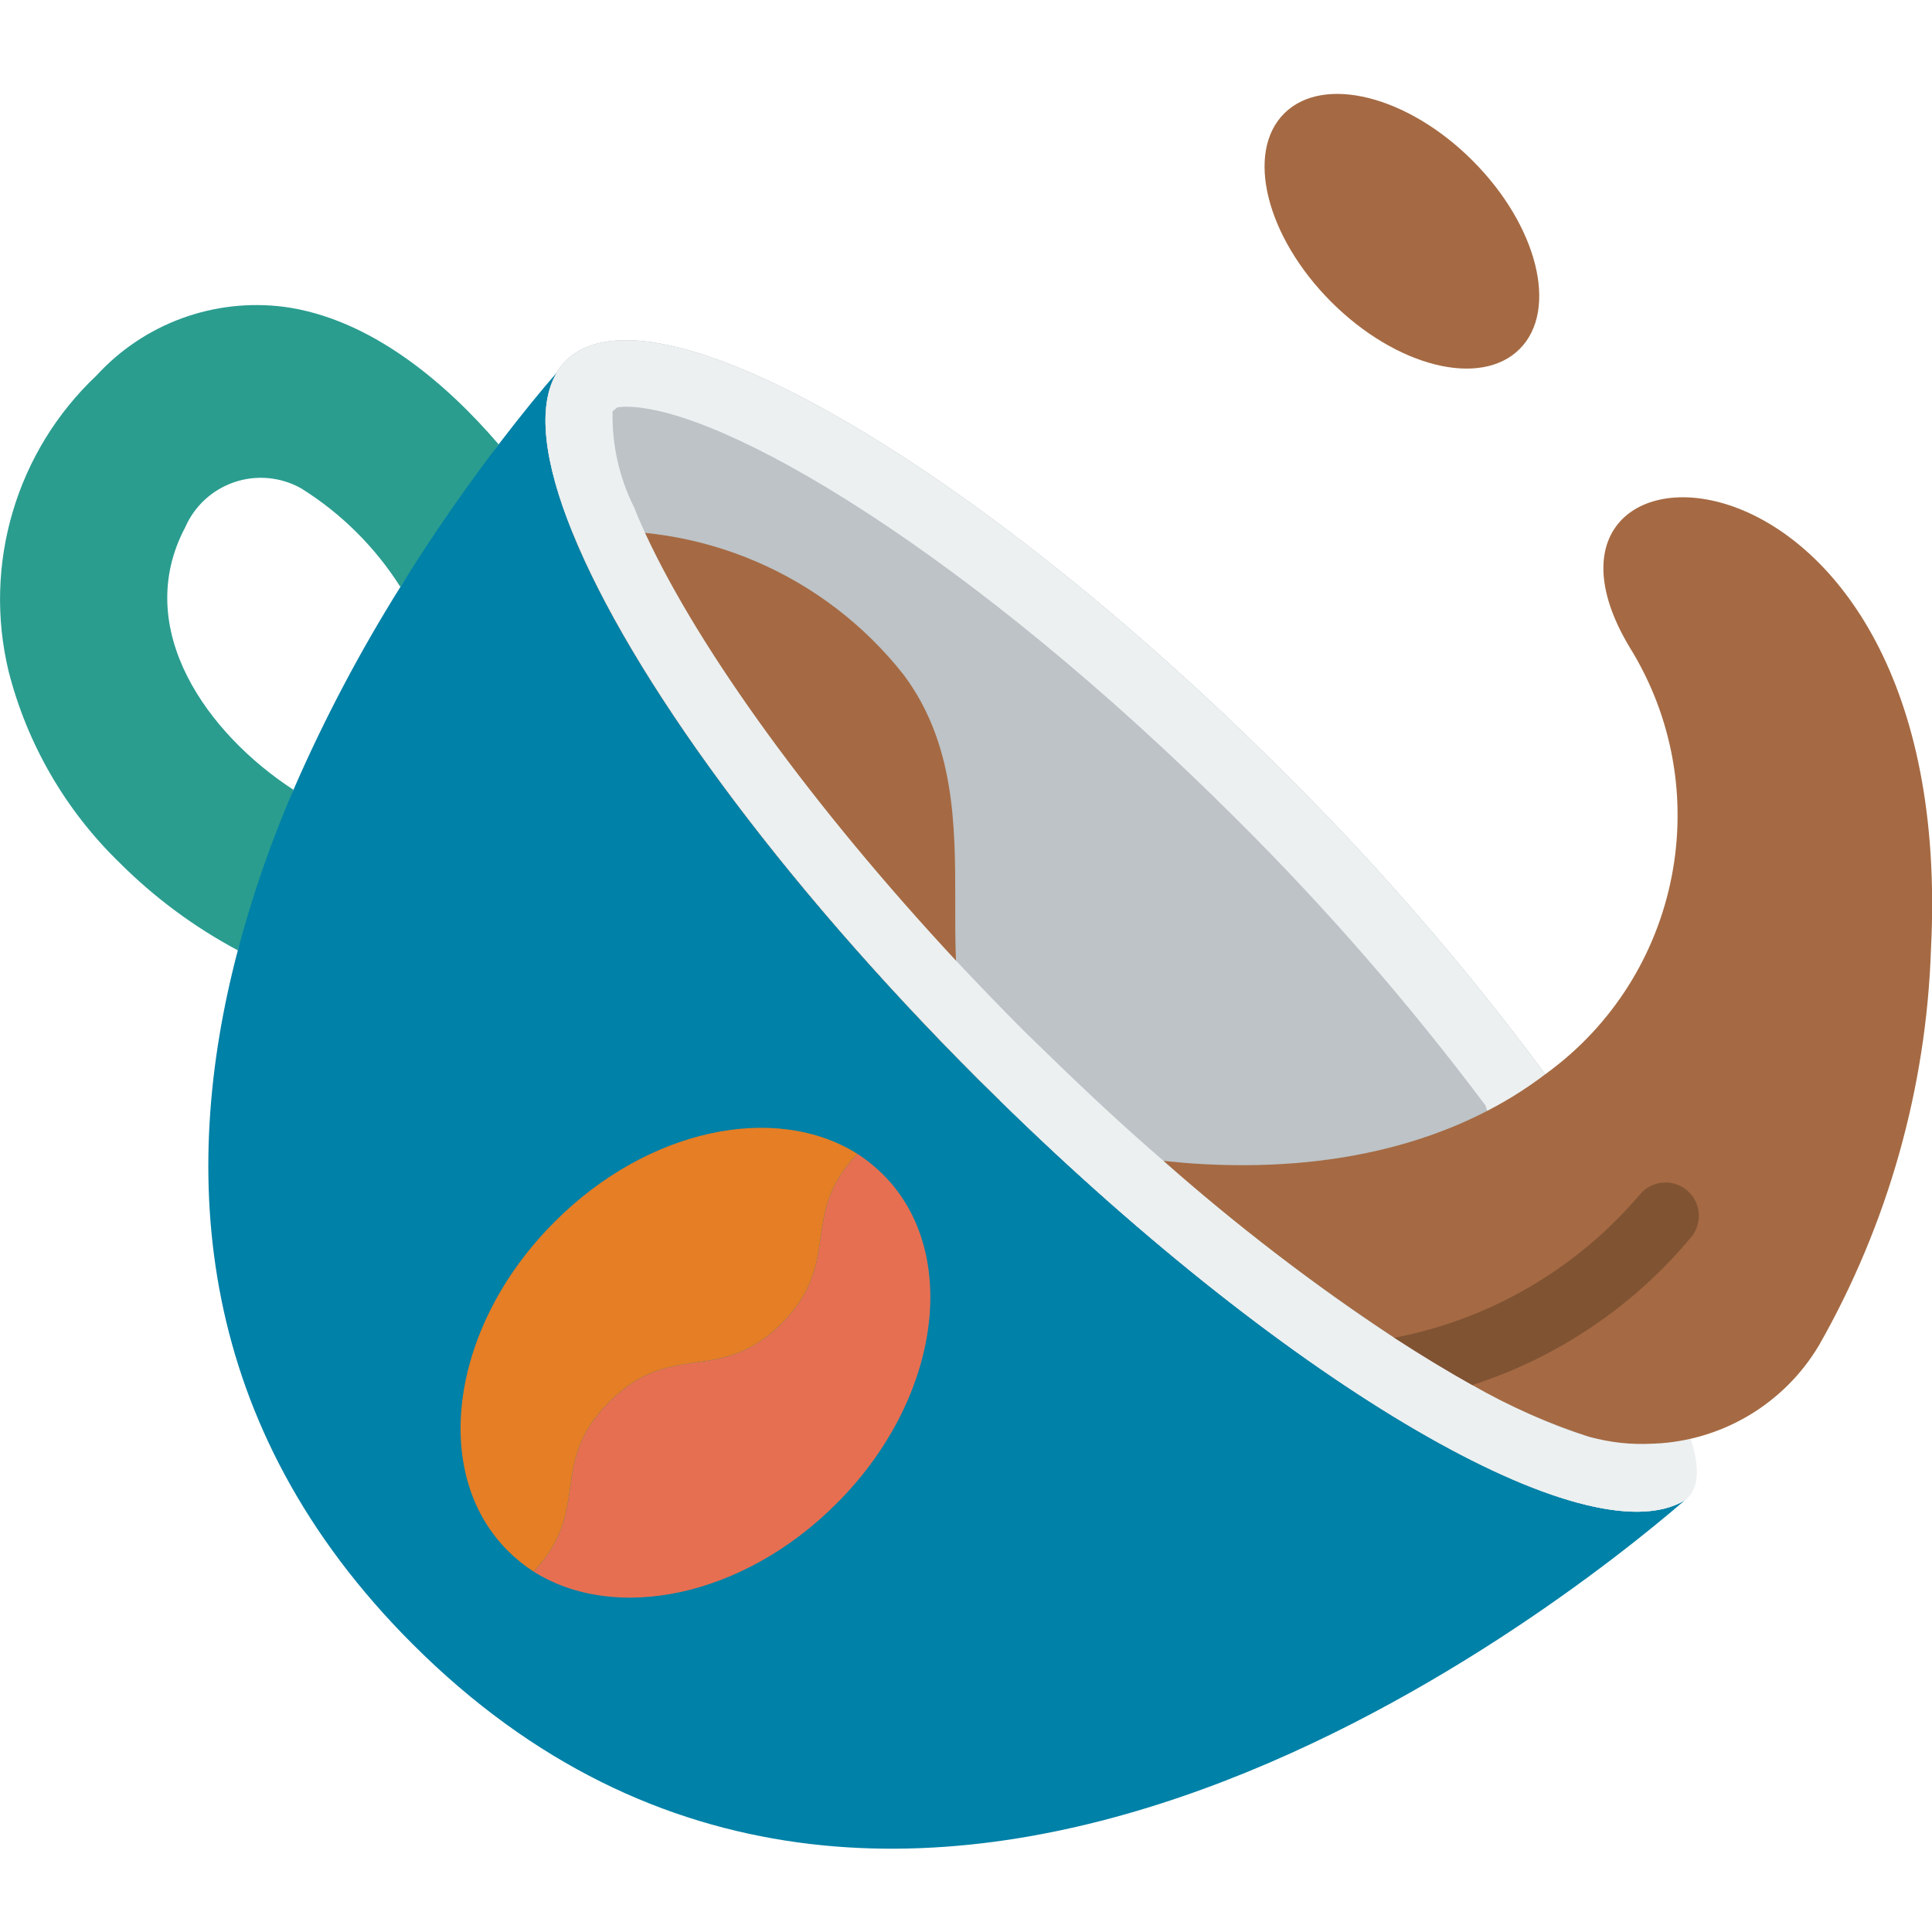
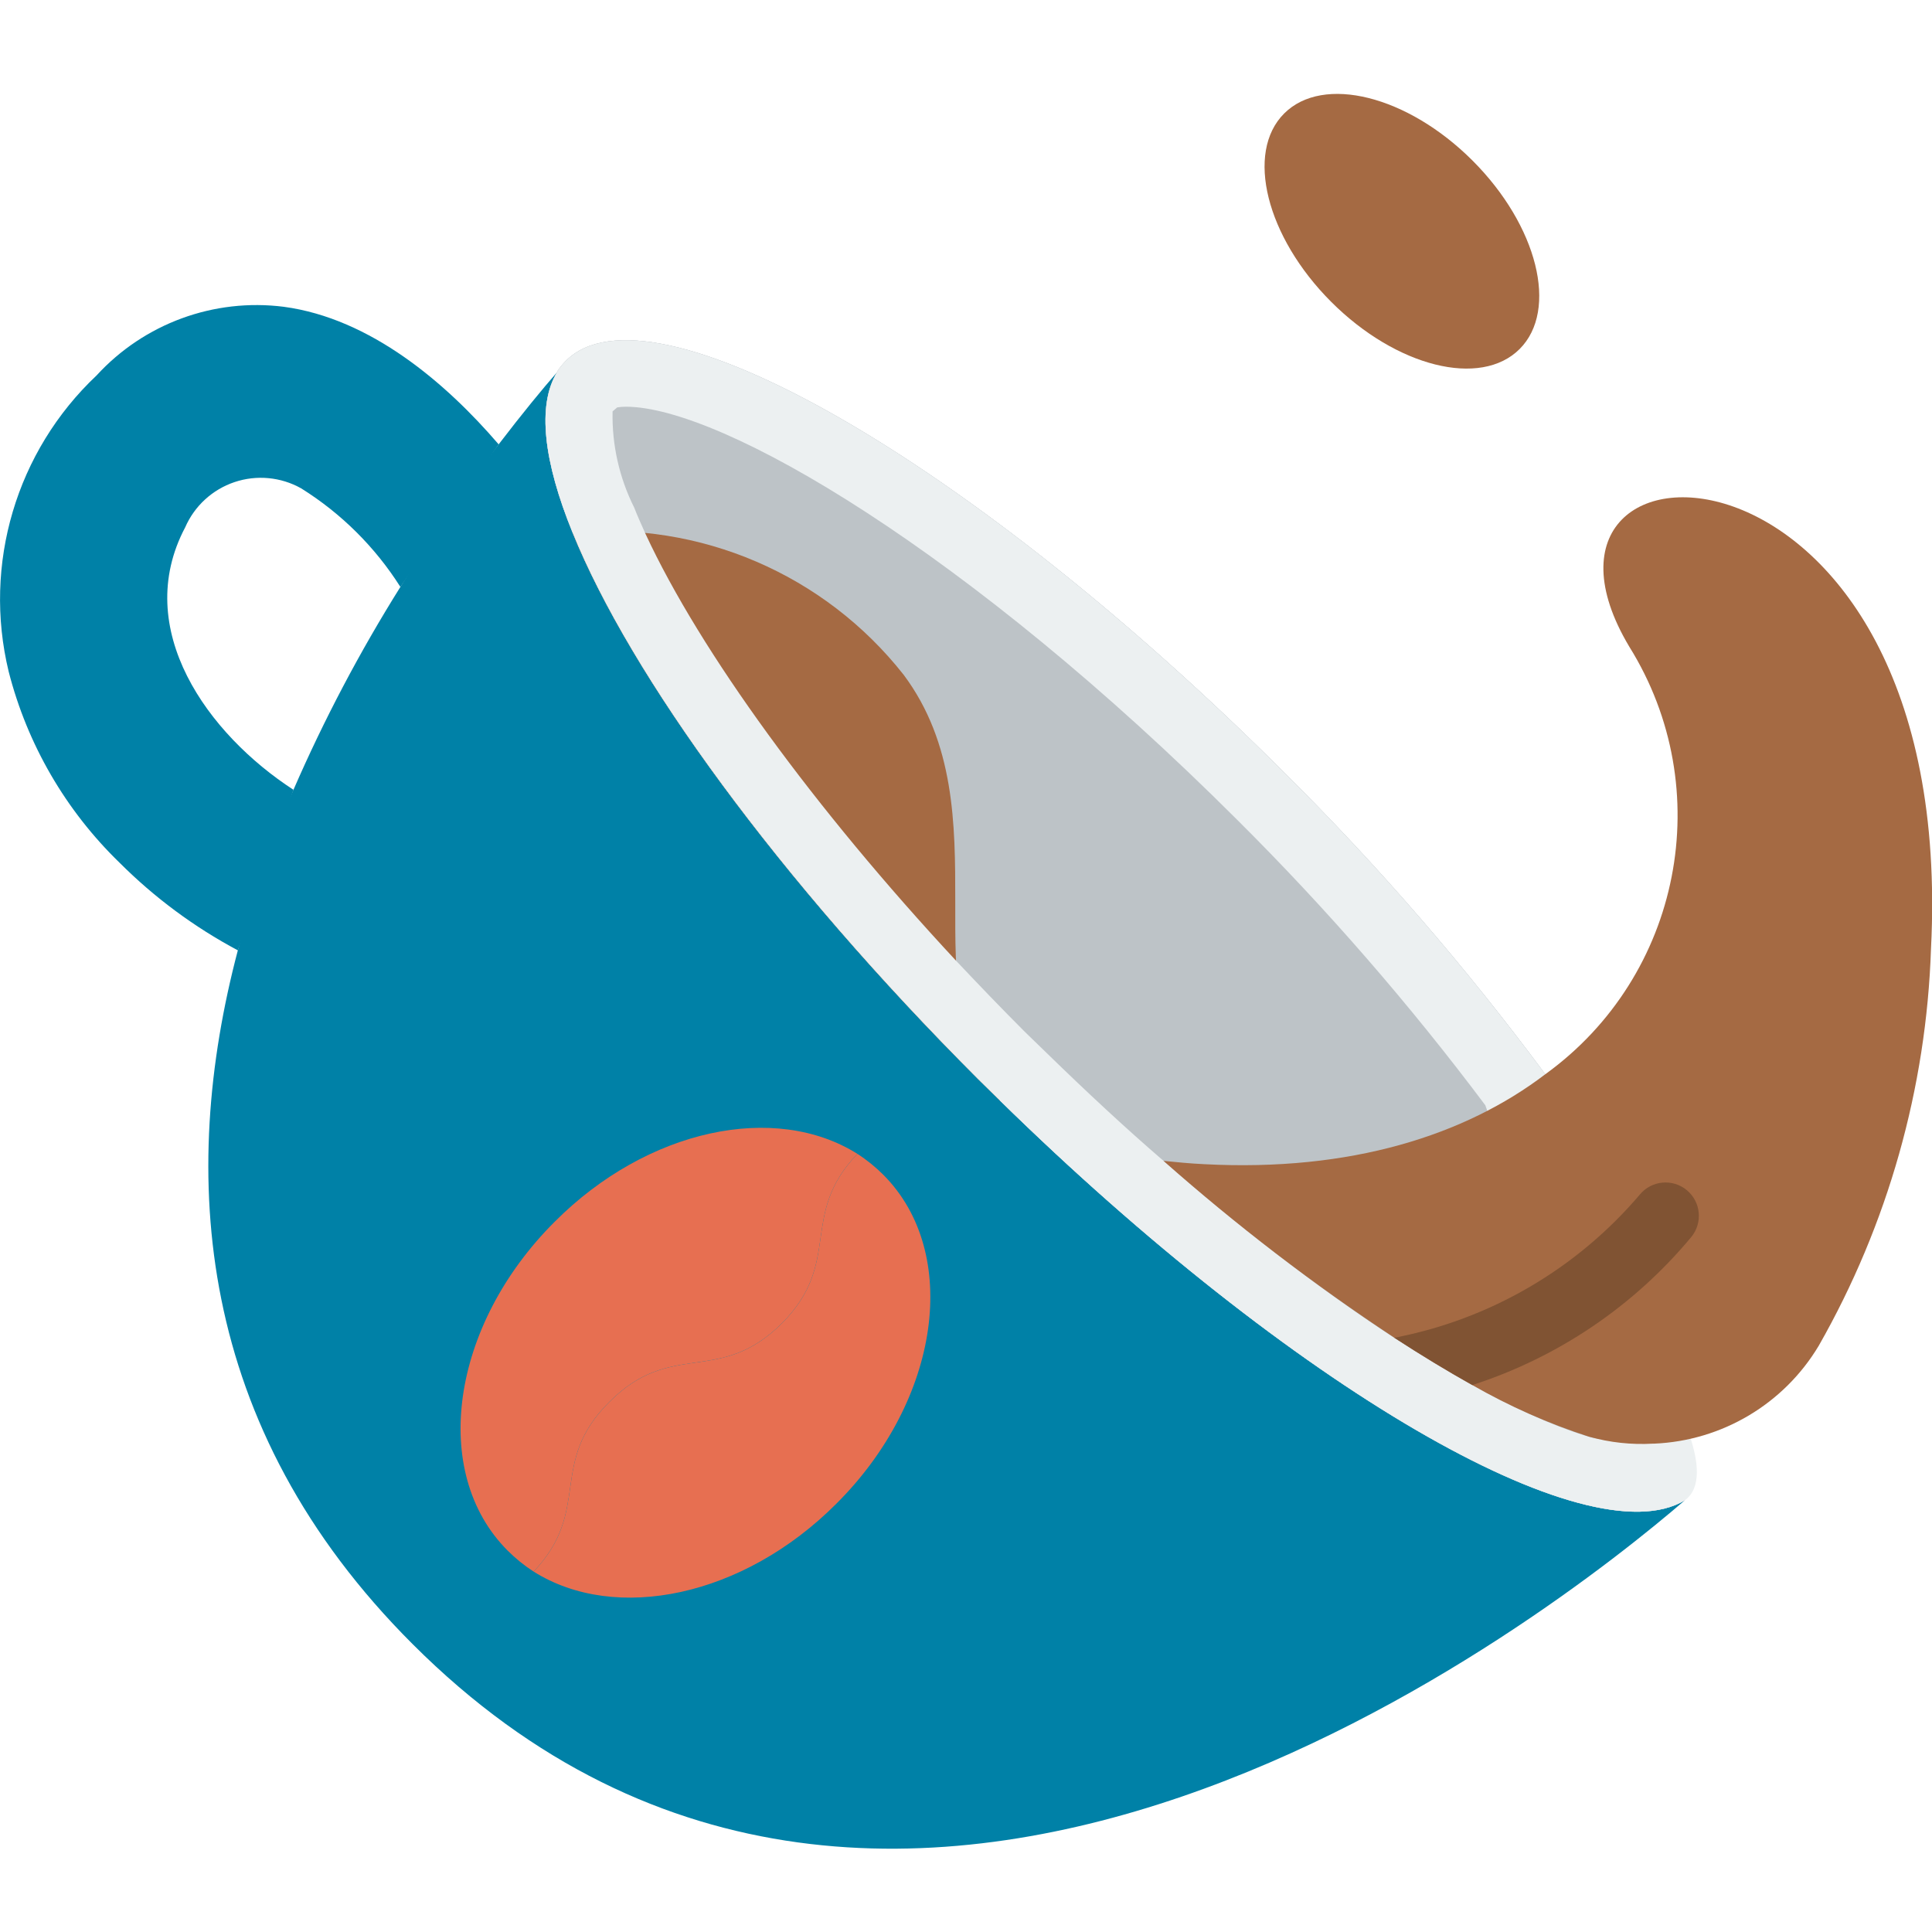
<svg xmlns="http://www.w3.org/2000/svg" height="512" viewBox="0 0 58 53" width="512">
  <g id="Page-1" fill="none" fill-rule="evenodd">
    <g id="038---Spilling-Coffee" fill-rule="nonzero" transform="translate(0 -2)">
-       <path id="Shape" d="m7.14 28.03c-1.307-.697-2.503-1.583-3.55-2.63-1.619-1.569-2.772-3.556-3.33-5.74-.779-3.222.228-6.615 2.64-8.89 1.428-1.558 3.523-2.326 5.62-2.06 2.61.35 4.87 2.29 6.45 4.13l-2.95 4.28c-.759-1.198-1.777-2.209-2.98-2.96-.61-.342-1.337-.41-2-.187-.663.223-1.201.716-1.48 1.357-1.62 3.06.69 6.22 3.25 7.88z" fill="#2a9d8f" />
+       <path id="Shape" d="m7.14 28.03c-1.307-.697-2.503-1.583-3.55-2.63-1.619-1.569-2.772-3.556-3.33-5.74-.779-3.222.228-6.615 2.64-8.89 1.428-1.558 3.523-2.326 5.62-2.06 2.61.35 4.87 2.29 6.45 4.13l-2.95 4.28c-.759-1.198-1.777-2.209-2.98-2.96-.61-.342-1.337-.41-2-.187-.663.223-1.201.716-1.48 1.357-1.62 3.06.69 6.22 3.25 7.88z" fill="#0081A7" />
      <path id="Shape" d="m46.39 31.75c-2.4 1.83-5.84 2.93-10.23 2.7-3.19-.17-5.02-.89-6.07-1.98-2.88-2.97.1-8.61-2.96-12.71-2.374-3.018-6.117-4.626-9.94-4.27-.87-2.13-1.07-3.82-.47-4.81 0-.01 0-.01.01-.02v-.01c.076-.115.163-.222.26-.32 2.54-2.54 12.19 3 21.57 12.37 2.835 2.815 5.452 5.84 7.83 9.05z" fill="#bdc3c7" />
      <path id="Shape" d="m50.58 44.54c-3.95 3.4-23.62 18.89-38.19 4.32-6.55-6.54-7.02-14.12-5.25-20.83.436-1.646.994-3.257 1.67-4.82.917-2.107 1.99-4.143 3.21-6.09 1.04-1.68 2.08-3.14 2.95-4.28.72-.94 1.32-1.67 1.75-2.16-.6.99-.4 2.68.47 4.81 1.74 4.29 6.17 10.4 12.17 16.4.22.22.44.43.66.65 8.78 8.6 17.65 13.76 20.56 12z" fill="#0081A7" />
      <path id="Shape" d="m46.39 31.75c-2.378-3.21-4.995-6.235-7.83-9.05-9.38-9.37-19.03-14.91-21.57-12.37-.097.098-.184.205-.26.32v.01c-.01.01-.01.01-.01.02-.6.99-.4 2.68.47 4.81 1.74 4.29 6.17 10.4 12.17 16.4.22.22.44.43.66.65 8.78 8.6 17.65 13.76 20.56 12z" fill="#bdc3c7" />
      <ellipse id="Oval" cx="42.091" cy="6.438" fill="#a56a43" rx="3" ry="5" transform="matrix(.707 -.707 .707 .707 7.776 31.649)" />
      <path id="Shape" d="m25.11 44.64c-2.79 2.8-6.63 3.59-9.09 2.04 1.76-1.85.42-3.25 2.27-5.09 1.88-1.89 3.29-.48 5.18-2.36 1.84-1.85.5-3.24 2.27-5.09.282.181.543.393.78.63 2.33 2.34 1.71 6.76-1.41 9.87z" fill="#e76f51" />
-       <path id="Shape" d="m25.74 34.14c-1.77 1.85-.43 3.24-2.27 5.09-1.89 1.88-3.3.47-5.18 2.36-1.85 1.84-.51 3.24-2.27 5.09-.282-.181-.543-.393-.78-.63-2.34-2.34-1.71-6.76 1.41-9.87 2.79-2.8 6.63-3.59 9.09-2.04z" fill="#e57e25" />
+       <path id="Shape" d="m25.74 34.14c-1.77 1.85-.43 3.24-2.27 5.09-1.89 1.88-3.3.47-5.18 2.36-1.85 1.84-.51 3.24-2.27 5.09-.282-.181-.543-.393-.78-.63-2.34-2.34-1.71-6.76 1.41-9.87 2.79-2.8 6.63-3.59 9.09-2.04z" fill="#e76f51" />
      <path id="Shape" d="m30.09 32.47-.07.07c-.22-.22-.44-.43-.66-.65-6-6-10.43-12.11-12.17-16.4 3.823-.356 7.566 1.252 9.94 4.27 3.06 4.1.08 9.74 2.96 12.71z" fill="#a56a43" />
      <path id="Shape" d="m46.39 31.75c-2.378-3.21-4.995-6.235-7.83-9.05-9.38-9.37-19.03-14.91-21.57-12.37-.097.098-.184.205-.26.32v.01c-.01.01-.01.01-.01.02-.6.99-.4 2.68.47 4.81 1.74 4.29 6.17 10.4 12.17 16.4.22.22.44.43.66.65 8.78 8.6 17.65 13.76 20.56 12 1.029-.745-.47-3.29-.47-3.29zm-14.97-.64-.65-.63c-.71-.71-1.39-1.42-2.07-2.14-4.25-4.57-7.67-9.26-9.32-12.81-.12-.27-.24-.53-.34-.79-.449-.896-.672-1.888-.65-2.89l.14-.12c.086-.014.173-.02.26-.02 2.88 0 10.29 4.35 18.36 12.41 2.684 2.67 5.17 5.531 7.44 8.56l.06.17 3.22 9.83c-2.76-.75-7.53-3.6-12.94-8.33-1.15-.99-2.32-2.08-3.51-3.24z" fill="#ecf0f1" />
      <path id="Shape" d="m57.97 27.98c-.139 4.188-1.295 8.279-3.37 11.92-1.046 1.748-2.902 2.852-4.937 2.939h-.035c-.65.038-1.301-.033-1.928-.209-1.217-.394-2.39-.913-3.5-1.55-.73-.41-1.51-.88-2.34-1.42-2.432-1.604-4.748-3.379-6.93-5.31.39.04.8.08 1.23.1 4.39.23 7.83-.87 10.23-2.7 4.086-2.951 5.187-8.563 2.52-12.84-4.17-6.99 9.88-7.09 9.06 9.07z" fill="#a56a43" />
      <path id="Shape" d="m50.77 36.64c-1.725 2.073-4.004 3.612-6.57 4.44-.73-.41-1.51-.88-2.34-1.42 2.875-.552 5.475-2.069 7.37-4.3.353-.425.985-.483 1.41-.13.425.353.483.985.13 1.41z" fill="#805333" />
    </g>
  </g>
</svg>
